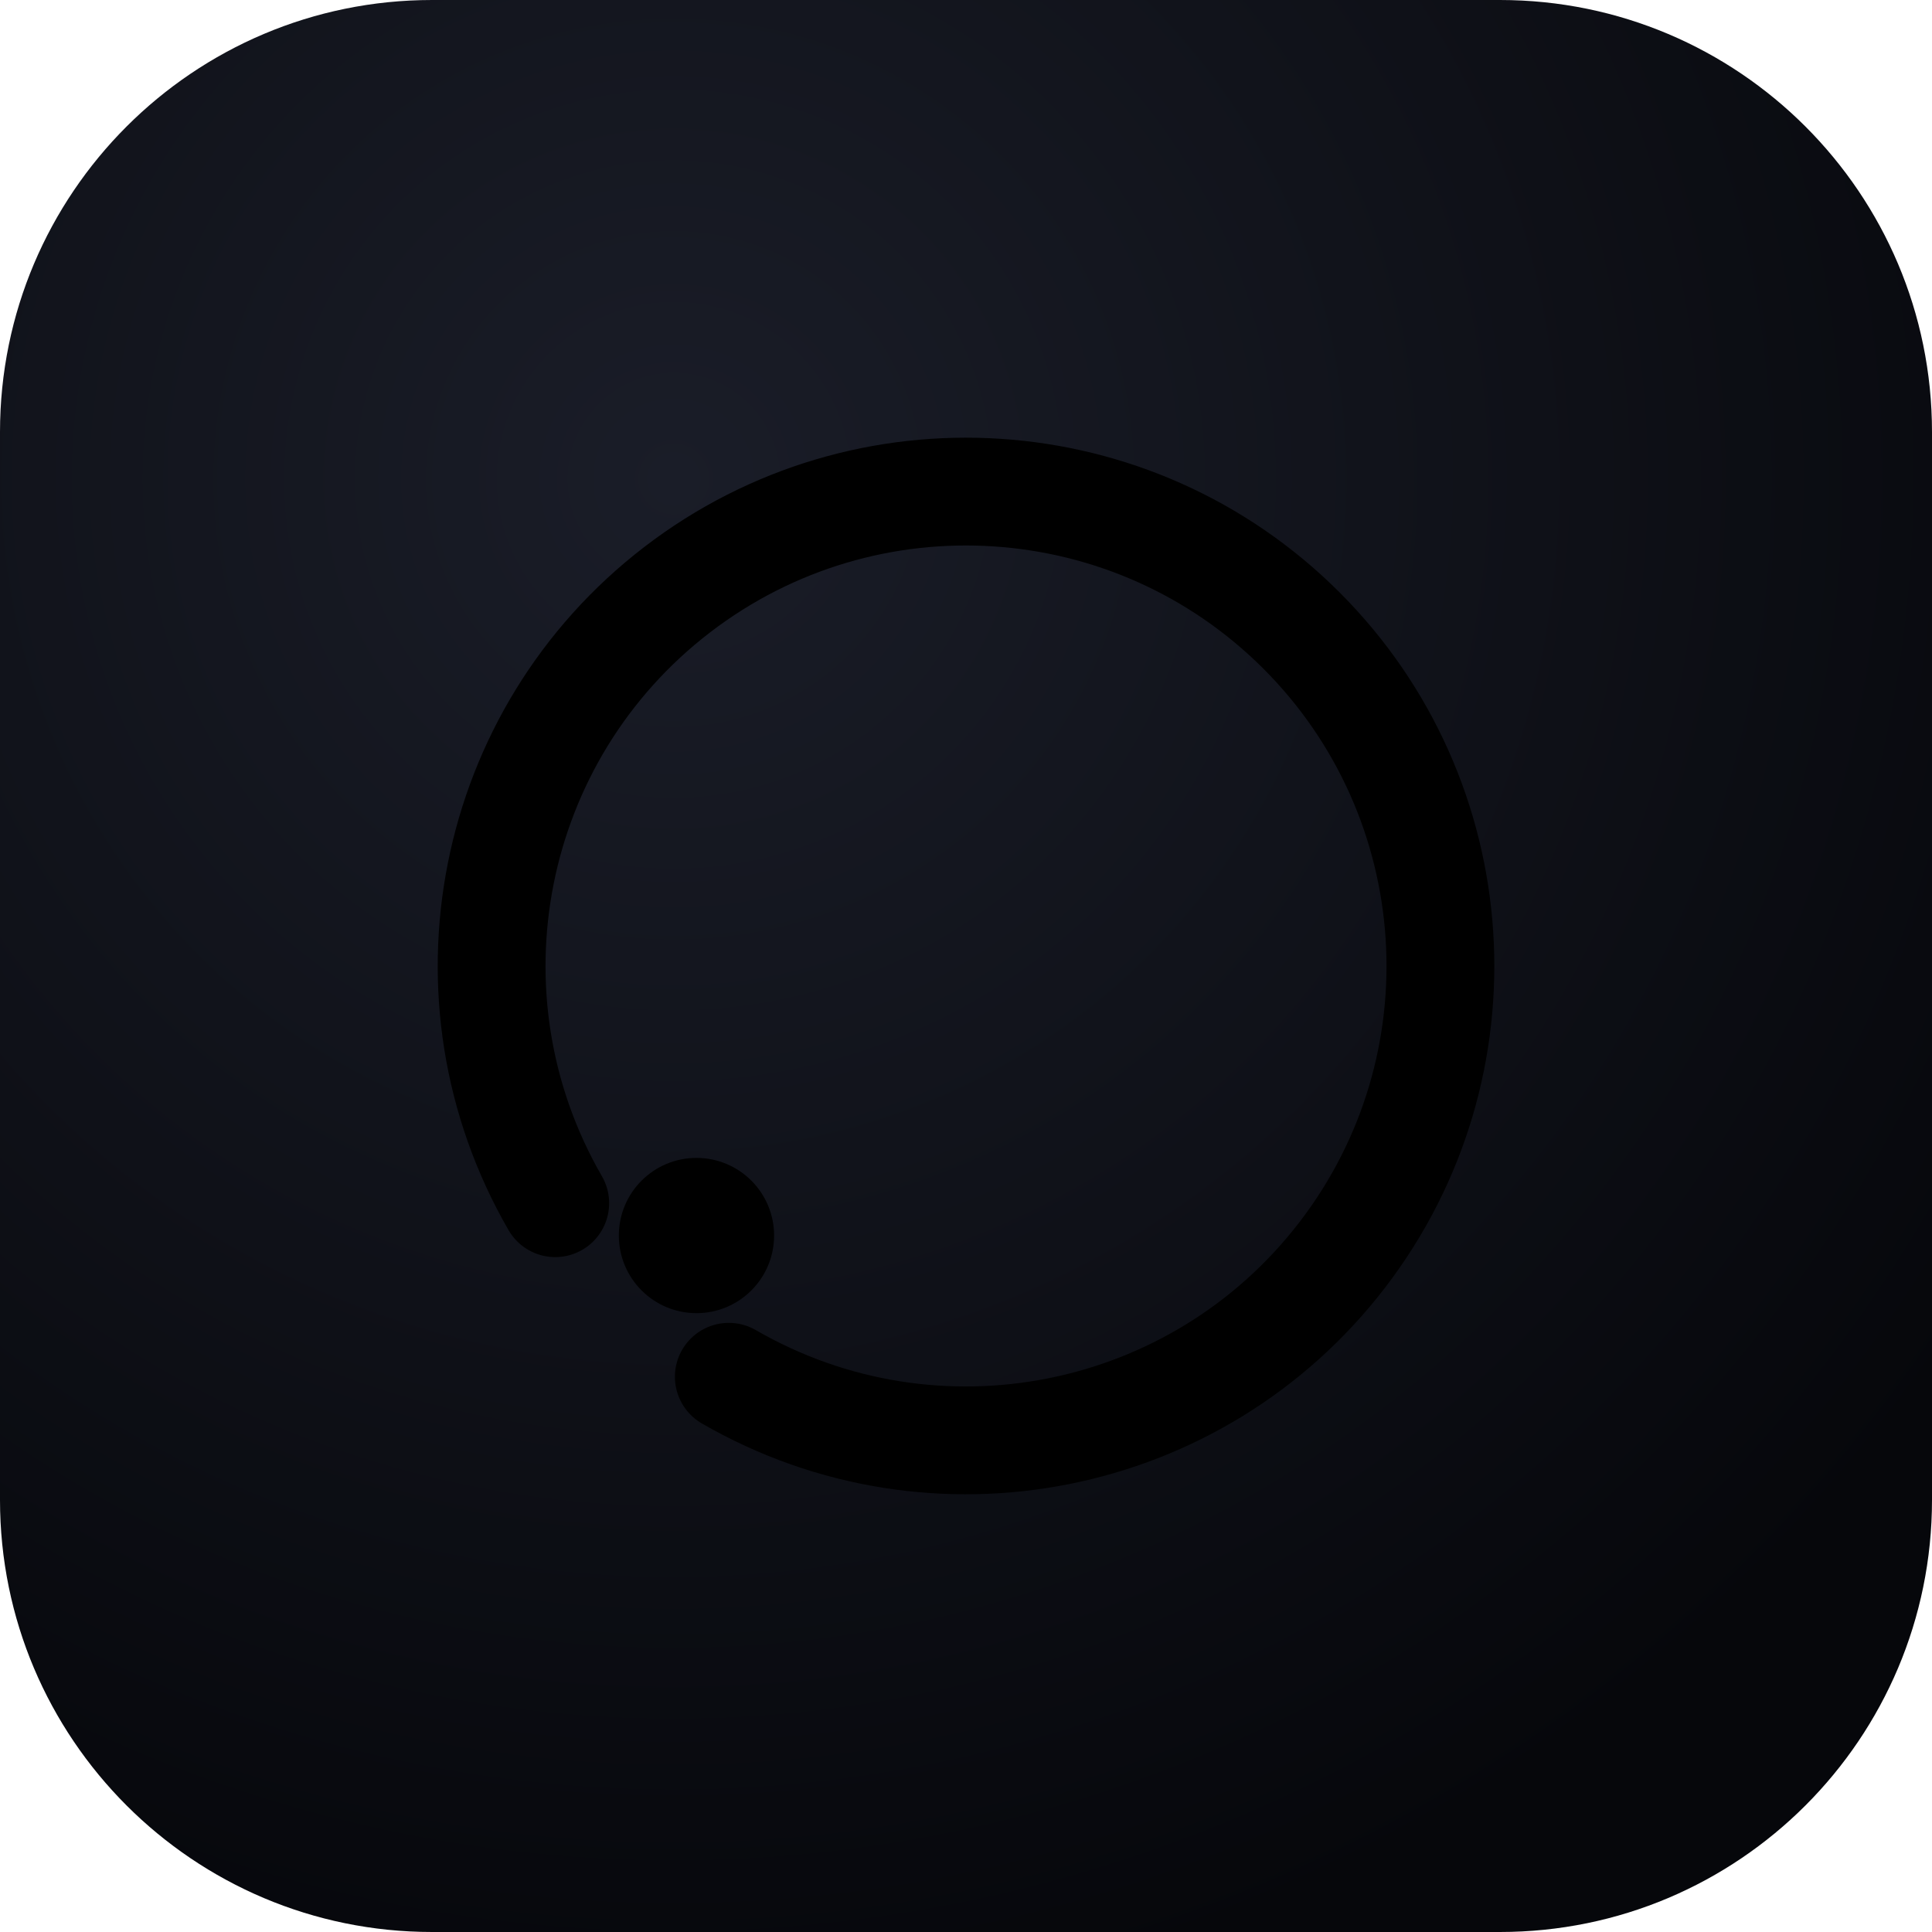
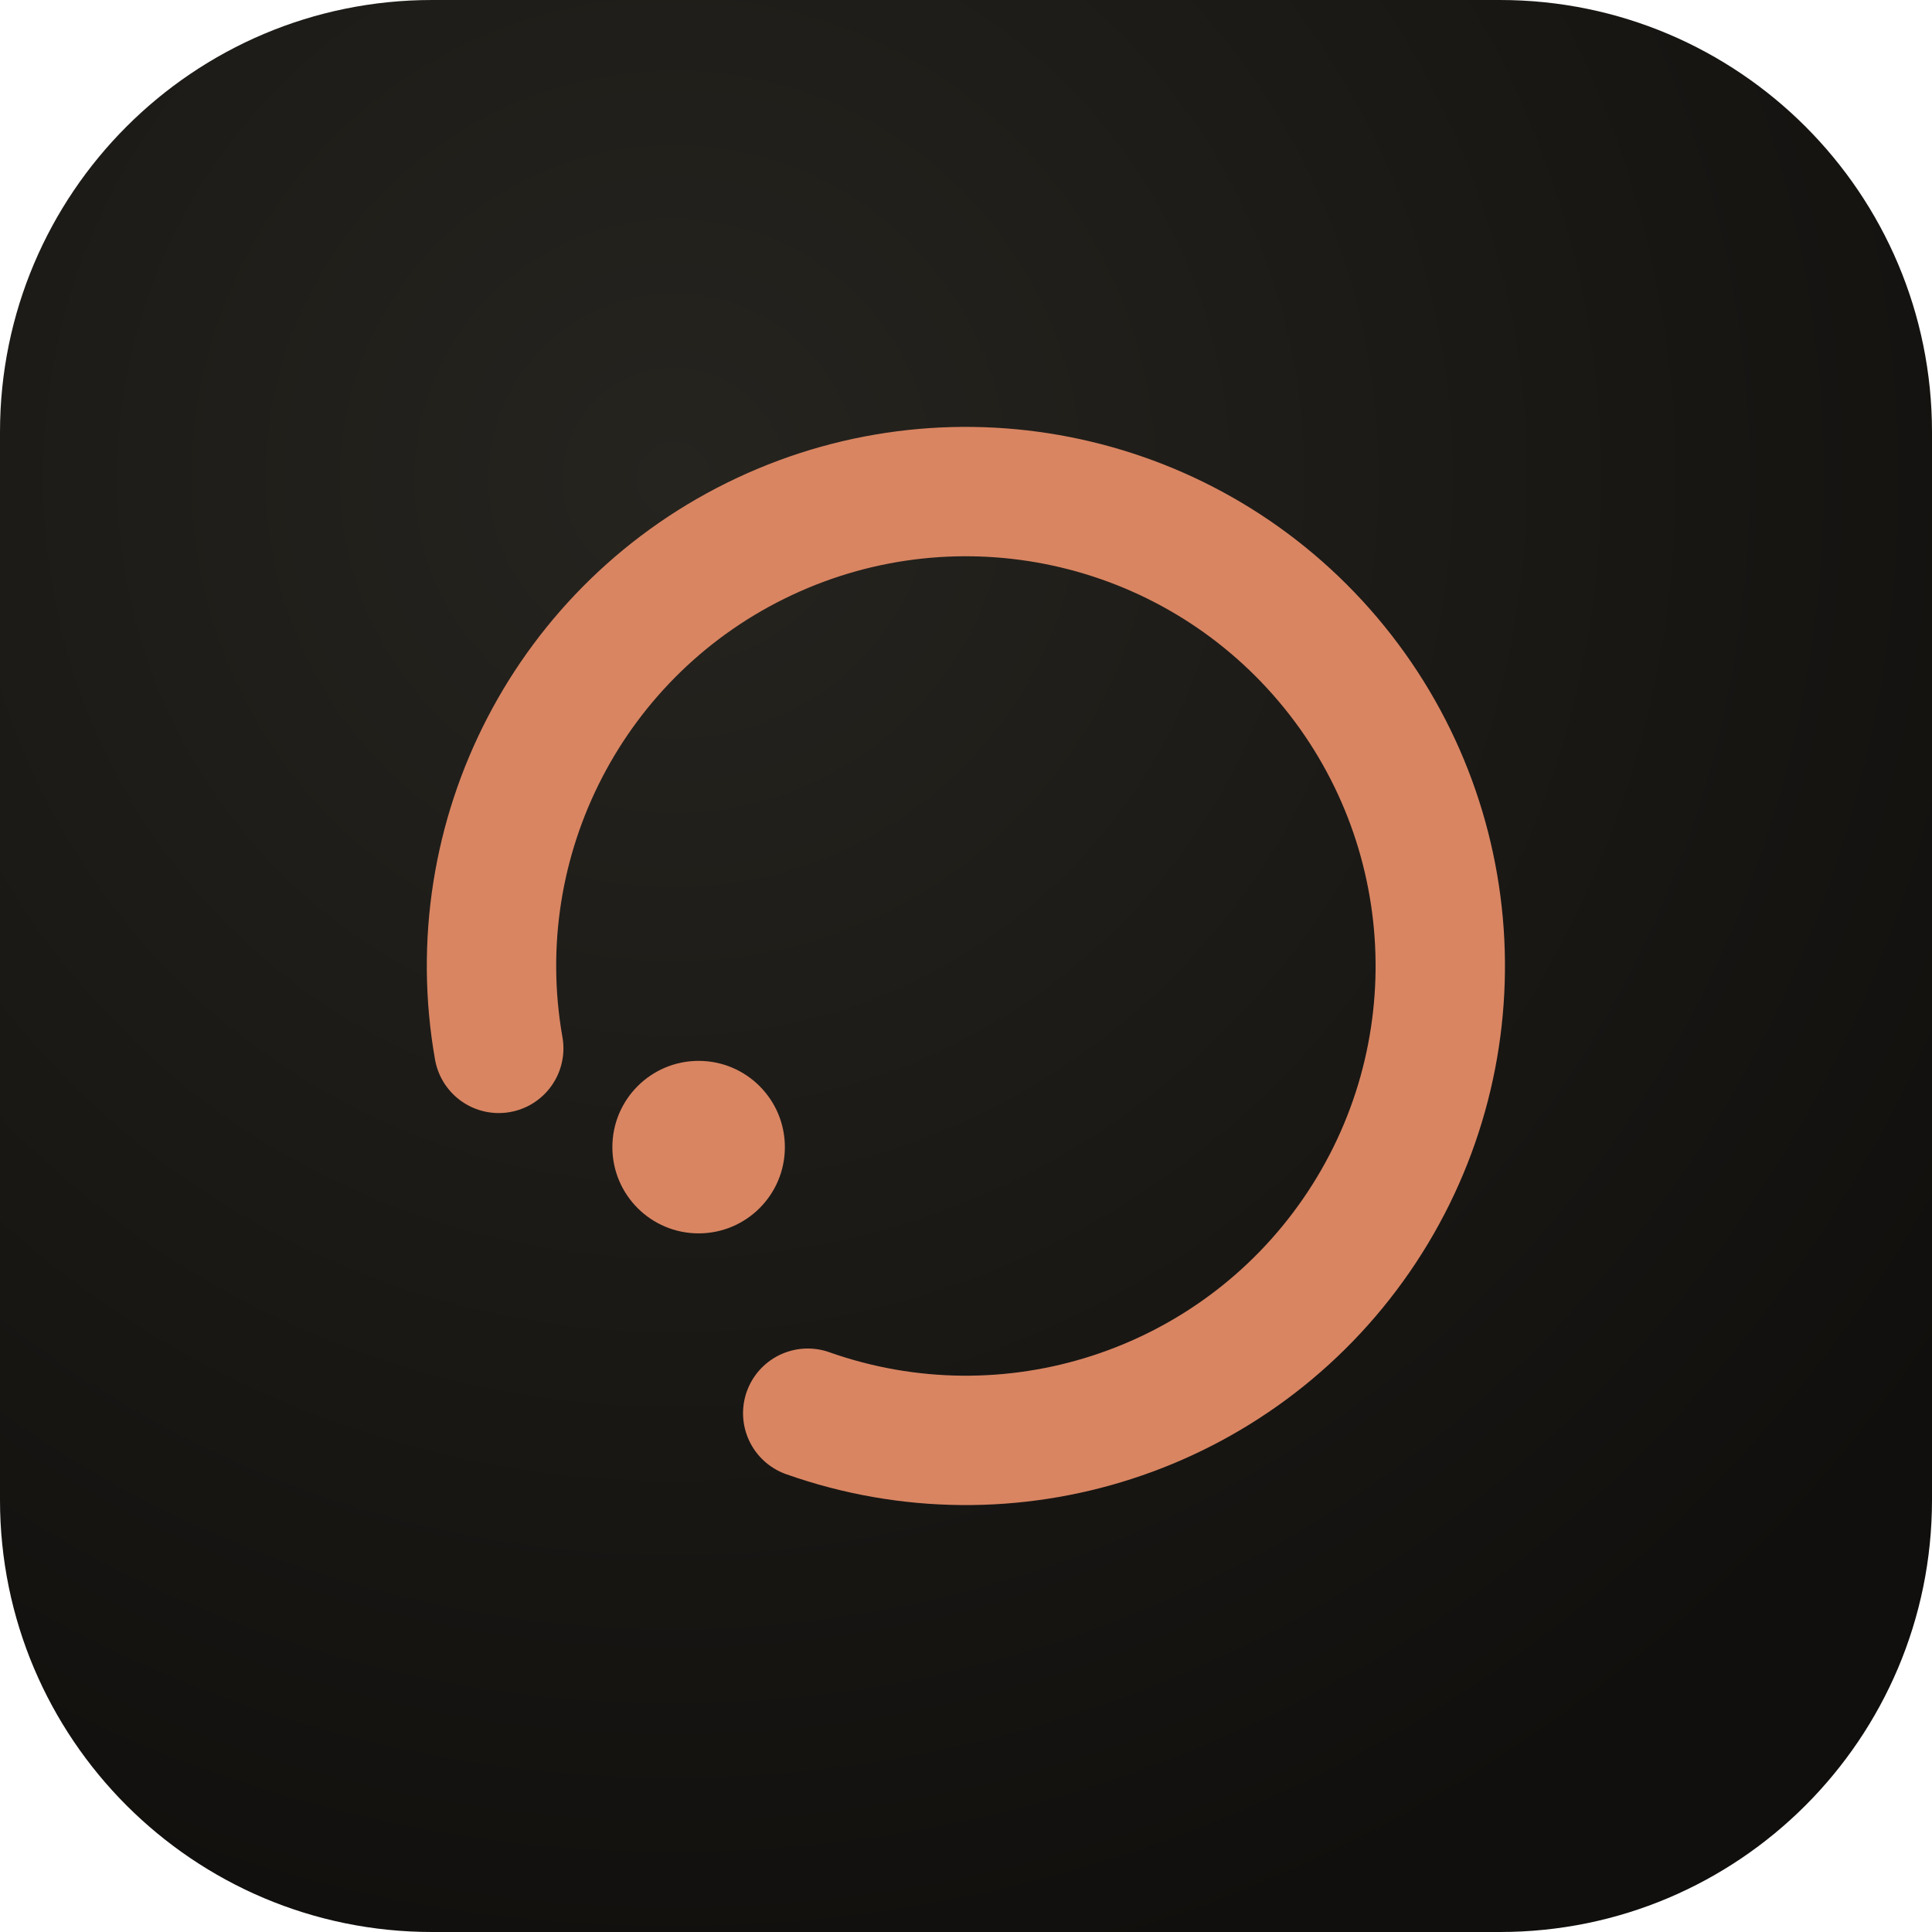
<svg xmlns="http://www.w3.org/2000/svg" width="1024" height="1024" viewBox="0 0 1024 1024" role="img" aria-label="Eco app icon">
  <defs>
    <radialGradient id="bg" cx="35%" cy="25%" r="80%">
-       <stop offset="0%" stop-color="#1a1d28" />
-       <stop offset="100%" stop-color="#06070b" />
+       <stop offset="0%" stop-color="#26241f" />
+       <stop offset="100%" stop-color="#100f0d" />
    </radialGradient>
    <linearGradient id="markGrad" x1="0" y1="0" x2="1024" y2="1024" gradientUnits="userSpaceOnUse">
-       <stop offset="0%" stop-color="oklch(82% 0.14 170)" />
-       <stop offset="100%" stop-color="oklch(68% 0.13 158)" />
+       <stop offset="0%" stop-color="#d98562" />
+       <stop offset="100%" stop-color="#d98562" />
    </linearGradient>
  </defs>
  <rect x="0" y="0" width="1024" height="1024" rx="229" ry="229" fill="url(#bg)" />
  <g transform="translate(192 192) scale(11.42857)">
-     <path d="M 8.95 39 A 22 22 0 1 1 17 47.05" fill="none" stroke="url(#markGrad)" stroke-width="5" stroke-linecap="round" />
-     <circle cx="15.5" cy="40.5" r="3.6" fill="url(#markGrad)" />
+     <path d="M 6.33 31.82 A 22 22 0 1 1 20.66 48.74" fill="none" stroke="url(#markGrad)" stroke-width="6" stroke-linecap="round" />
+     <circle cx="15.6" cy="36.4" r="4" fill="url(#markGrad)" />
  </g>
</svg>
